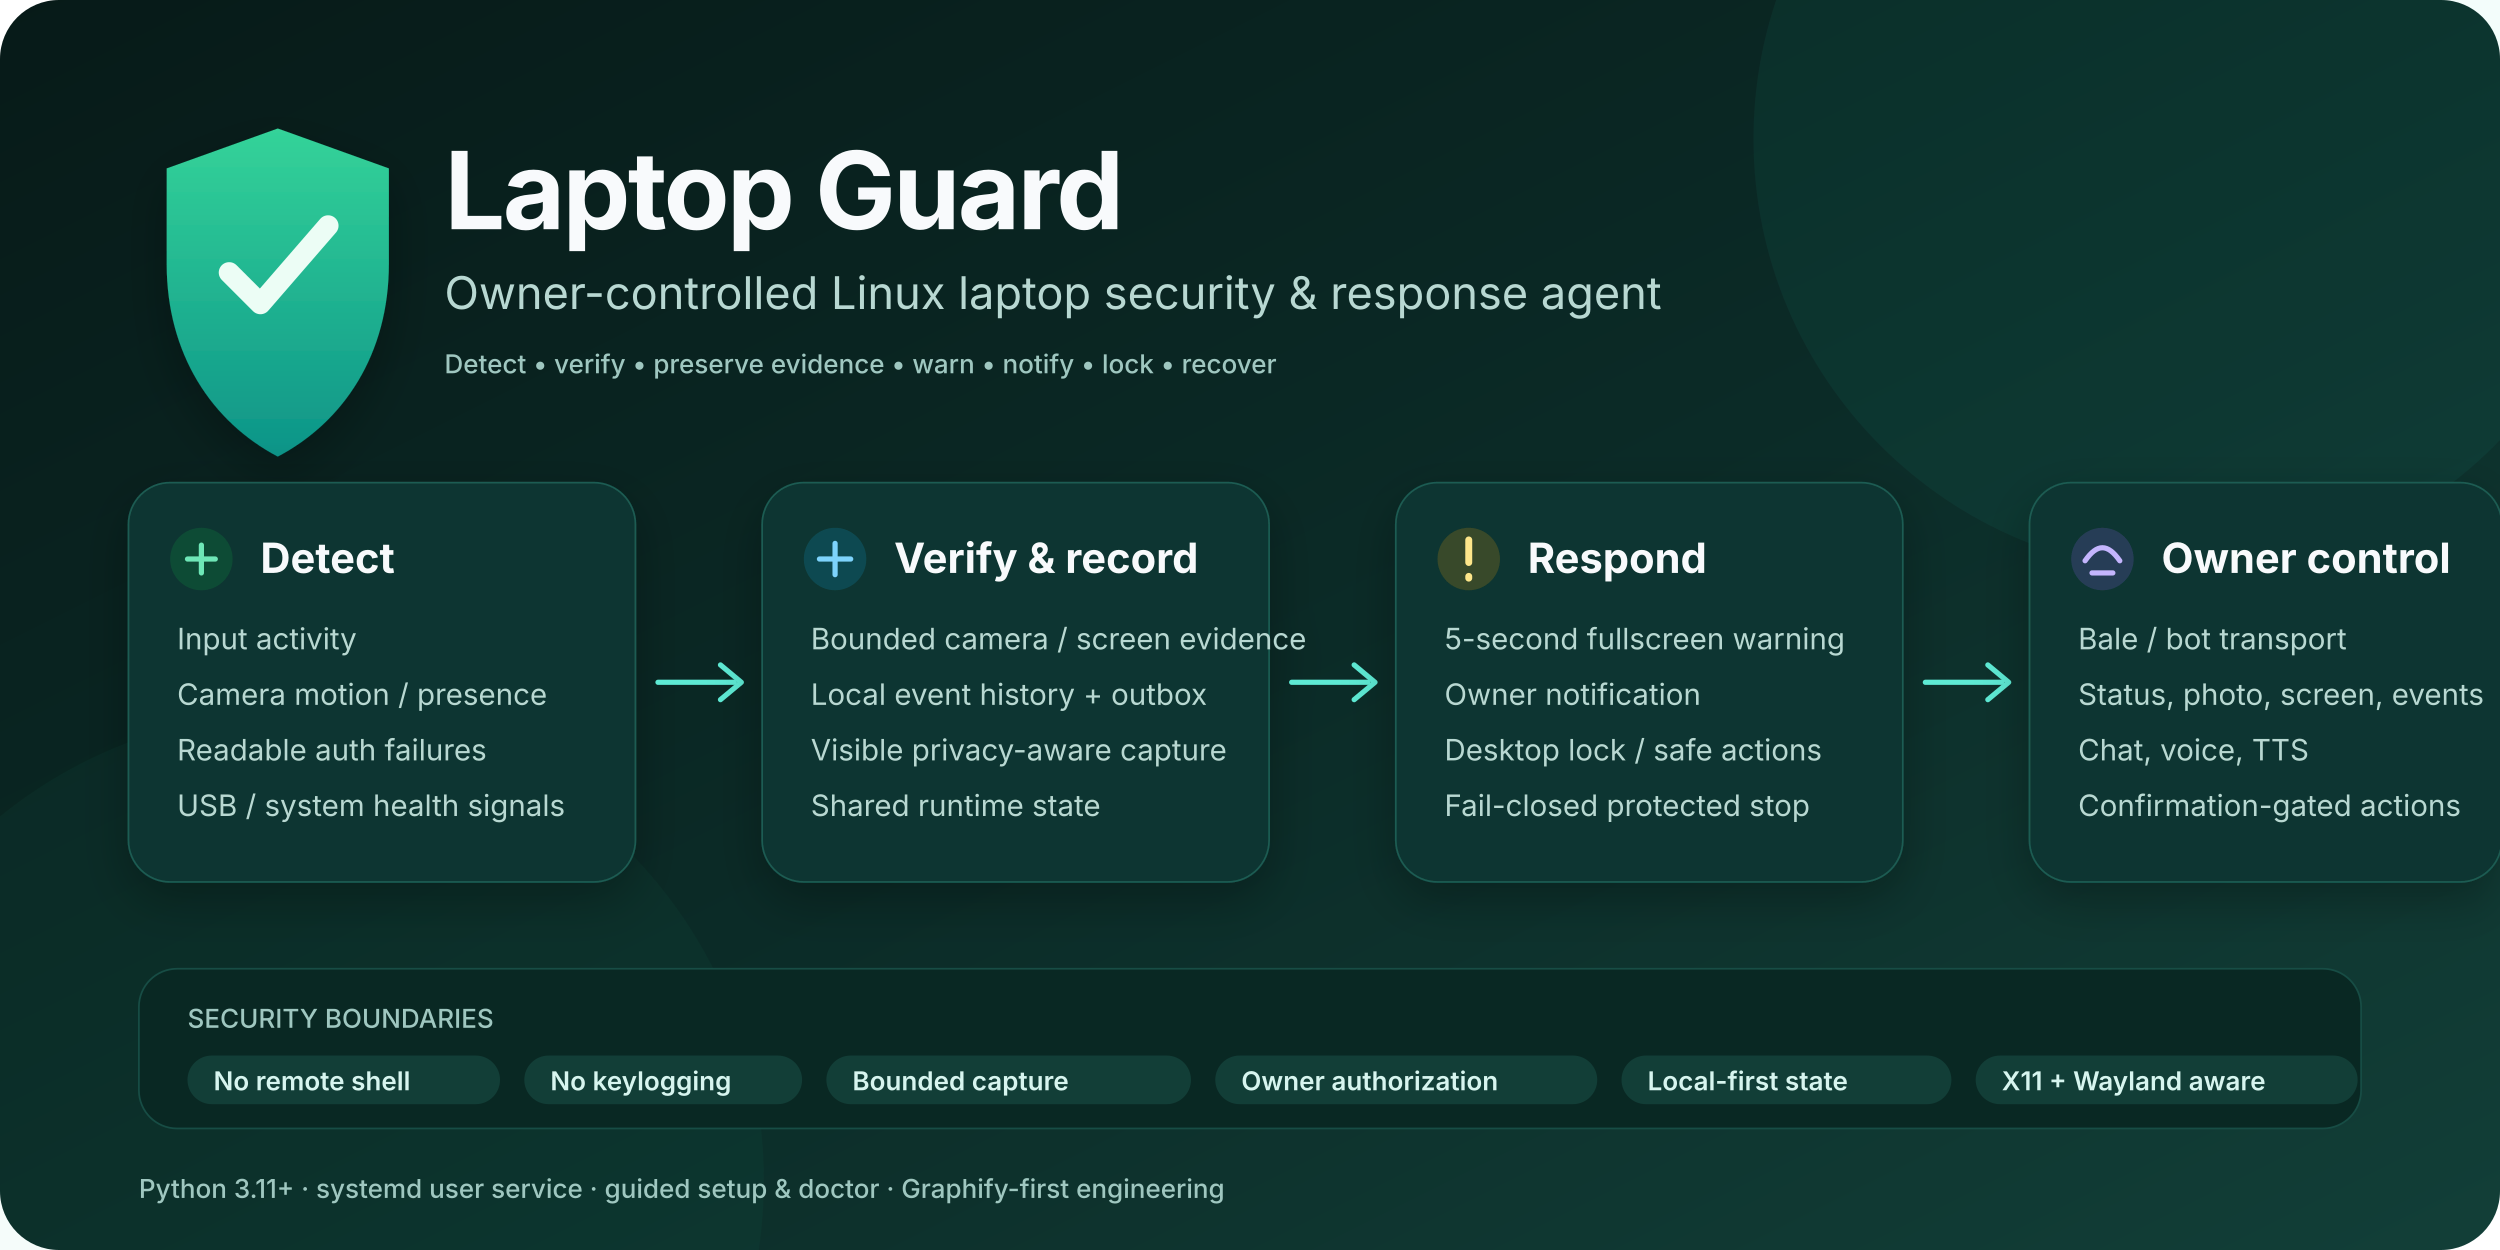
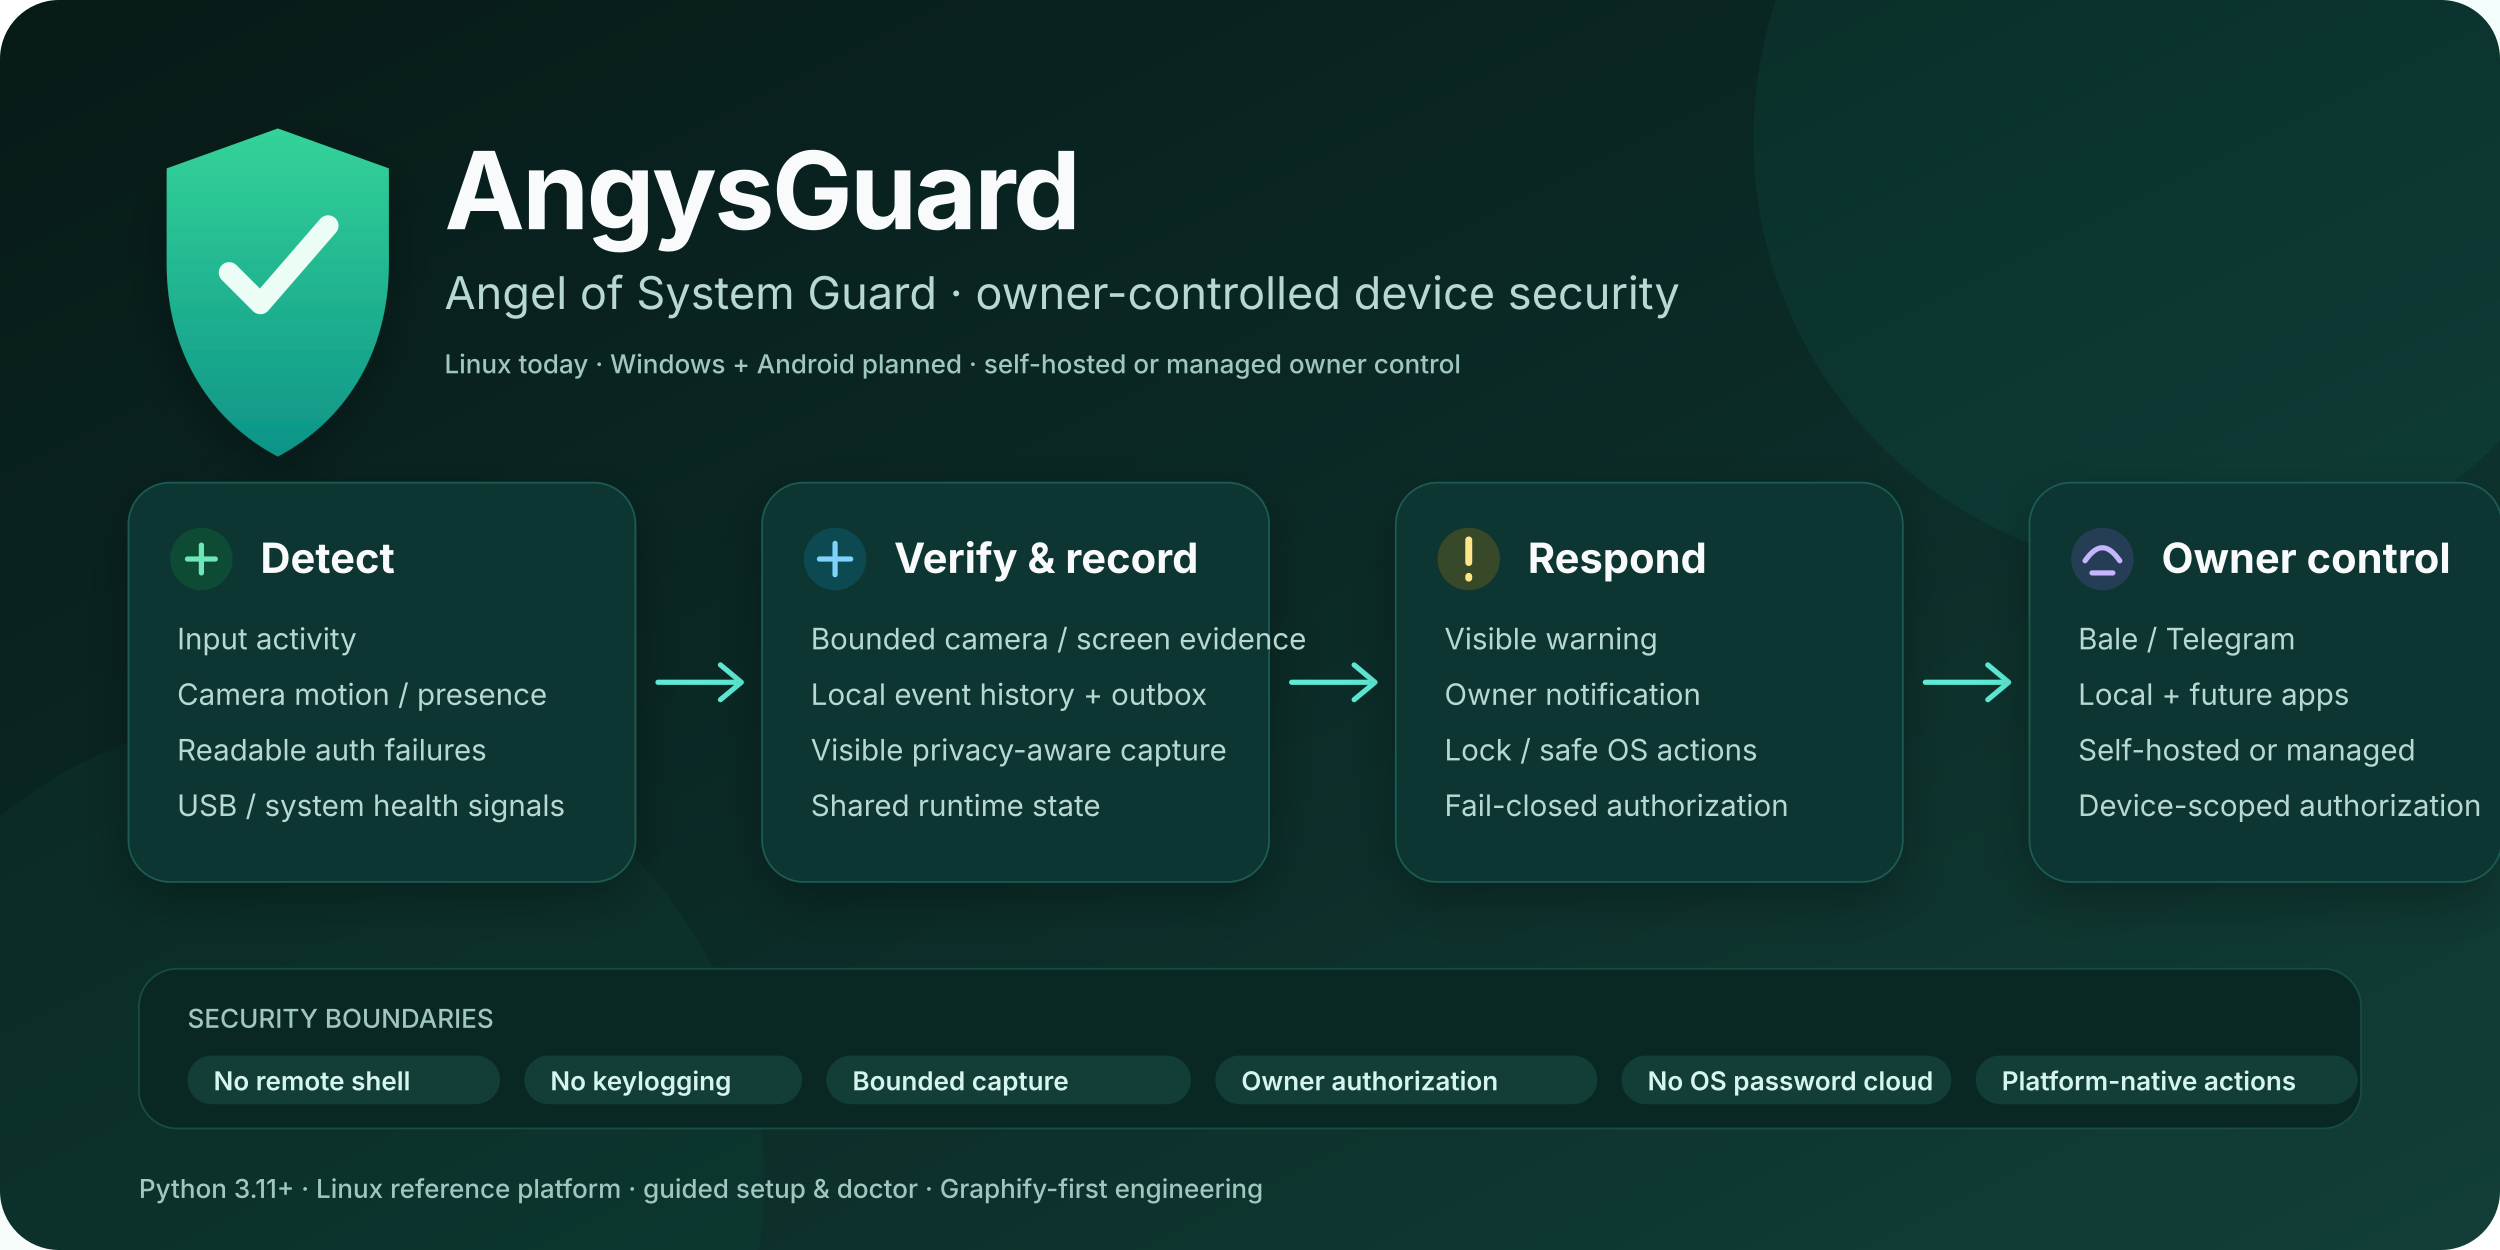
<svg xmlns="http://www.w3.org/2000/svg" width="1440" height="720" viewBox="0 0 1440 720" role="img" aria-labelledby="title desc">
  <defs>
    <linearGradient id="bg" x1="0" y1="0" x2="1" y2="1">
      <stop offset="0" stop-color="#071a18" />
      <stop offset="0.52" stop-color="#0b2b27" />
      <stop offset="1" stop-color="#123f38" />
    </linearGradient>
    <linearGradient id="shield" x1="0" y1="0" x2="0" y2="1">
      <stop offset="0" stop-color="#34d399" />
      <stop offset="1" stop-color="#0d9488" />
    </linearGradient>
    <filter id="shadow" x="-20%" y="-20%" width="140%" height="140%">
      <feDropShadow dx="0" dy="10" stdDeviation="14" flood-color="#000" flood-opacity="0.28" />
    </filter>
    <style>
      .title { font: 700 62px Inter, ui-sans-serif, system-ui, sans-serif; fill: #f8fafc; letter-spacing: -1.5px; }
      .subtitle { font: 400 26px Inter, ui-sans-serif, system-ui, sans-serif; fill: #b8d8d2; }
      .card-title { font: 700 24px Inter, ui-sans-serif, system-ui, sans-serif; fill: #f8fafc; }
      .card-copy { font: 400 17px Inter, ui-sans-serif, system-ui, sans-serif; fill: #b8d8d2; }
      .chip { font: 600 15px Inter, ui-sans-serif, system-ui, sans-serif; fill: #d7f5ef; }
      .small { font: 500 15px Inter, ui-sans-serif, system-ui, sans-serif; fill: #9fc7c0; }
    </style>
  </defs>
  <rect width="1440" height="720" rx="34" fill="url(#bg)" />
  <circle cx="1260" cy="80" r="250" fill="#2dd4bf" opacity="0.055" />
  <circle cx="170" cy="680" r="270" fill="#10b981" opacity="0.045" />
  <g transform="translate(86 70)">
    <g filter="url(#shadow)">
      <path d="M74 4 138 27v55c0 52-26 91-64 111C36 173 10 134 10 82V27L74 4Z" fill="url(#shield)" />
      <path d="m46 87 18 18 39-45" fill="none" stroke="#ecfdf5" stroke-width="12" stroke-linecap="round" stroke-linejoin="round" />
    </g>
-     <text x="170" y="62" class="title">Laptop Guard</text>
-     <text x="170" y="108" class="subtitle">Owner-controlled Linux laptop security &amp; response agent</text>
-     <text x="170" y="145" class="small">Detect • verify • preserve evidence • warn • notify • lock • recover</text>
+     <text x="170" y="62" class="title">AngysGuard</text>
+     <text x="170" y="108" class="subtitle">Angel of System Guard · owner-controlled device security</text>
+     <text x="170" y="145" class="small">Linux today · Windows + Android planned · self-hosted or managed owner control</text>
  </g>
  <g transform="translate(74 278)">
    <g filter="url(#shadow)">
      <rect x="0" y="0" width="292" height="230" rx="24" fill="#0d3530" stroke="#1d5b52" />
      <circle cx="42" cy="44" r="18" fill="#16a34a" opacity="0.2" />
      <path d="M34 44h16M42 36v16" stroke="#6ee7b7" stroke-width="3" stroke-linecap="round" />
      <text x="76" y="52" class="card-title">Detect</text>
      <text x="28" y="96" class="card-copy">Input activity</text>
      <text x="28" y="128" class="card-copy">Camera motion / presence</text>
      <text x="28" y="160" class="card-copy">Readable auth failures</text>
      <text x="28" y="192" class="card-copy">USB / system health signals</text>
    </g>
    <path d="M305 115h44" stroke="#5eead4" stroke-width="3" stroke-linecap="round" />
    <path d="m341 105 12 10-12 10" fill="none" stroke="#5eead4" stroke-width="3" stroke-linecap="round" stroke-linejoin="round" />
    <g transform="translate(365 0)" filter="url(#shadow)">
      <rect x="0" y="0" width="292" height="230" rx="24" fill="#0d3530" stroke="#1d5b52" />
      <circle cx="42" cy="44" r="18" fill="#0ea5e9" opacity="0.18" />
      <path d="M33 44h18M42 35v18" stroke="#7dd3fc" stroke-width="3" stroke-linecap="round" />
      <text x="76" y="52" class="card-title">Verify &amp; record</text>
      <text x="28" y="96" class="card-copy">Bounded camera / screen evidence</text>
      <text x="28" y="128" class="card-copy">Local event history + outbox</text>
      <text x="28" y="160" class="card-copy">Visible privacy-aware capture</text>
      <text x="28" y="192" class="card-copy">Shared runtime state</text>
    </g>
    <path d="M670 115h44" stroke="#5eead4" stroke-width="3" stroke-linecap="round" />
    <path d="m706 105 12 10-12 10" fill="none" stroke="#5eead4" stroke-width="3" stroke-linecap="round" stroke-linejoin="round" />
    <g transform="translate(730 0)" filter="url(#shadow)">
      <rect x="0" y="0" width="292" height="230" rx="24" fill="#0d3530" stroke="#1d5b52" />
      <circle cx="42" cy="44" r="18" fill="#f59e0b" opacity="0.18" />
      <path d="M42 33v13M42 54v1" stroke="#fde68a" stroke-width="4" stroke-linecap="round" />
      <text x="76" y="52" class="card-title">Respond</text>
-       <text x="28" y="96" class="card-copy">5-second fullscreen warning</text>
+       <text x="28" y="96" class="card-copy">Visible warning</text>
      <text x="28" y="128" class="card-copy">Owner notification</text>
-       <text x="28" y="160" class="card-copy">Desktop lock / safe actions</text>
-       <text x="28" y="192" class="card-copy">Fail-closed protected stop</text>
+       <text x="28" y="160" class="card-copy">Lock / safe OS actions</text>
+       <text x="28" y="192" class="card-copy">Fail-closed authorization</text>
    </g>
    <path d="M1035 115h44" stroke="#5eead4" stroke-width="3" stroke-linecap="round" />
    <path d="m1071 105 12 10-12 10" fill="none" stroke="#5eead4" stroke-width="3" stroke-linecap="round" stroke-linejoin="round" />
    <g transform="translate(1095 0)" filter="url(#shadow)">
      <rect x="0" y="0" width="272" height="230" rx="24" fill="#0d3530" stroke="#1d5b52" />
      <circle cx="42" cy="44" r="18" fill="#8b5cf6" opacity="0.2" />
      <path d="M32 45c7-10 13-10 20 0M36 52h12" fill="none" stroke="#c4b5fd" stroke-width="3" stroke-linecap="round" />
      <text x="76" y="52" class="card-title">Owner control</text>
-       <text x="28" y="96" class="card-copy">Bale / bot transport</text>
-       <text x="28" y="128" class="card-copy">Status, photo, screen, events</text>
-       <text x="28" y="160" class="card-copy">Chat, voice, TTS</text>
-       <text x="28" y="192" class="card-copy">Confirmation-gated actions</text>
+       <text x="28" y="96" class="card-copy">Bale / Telegram</text>
+       <text x="28" y="128" class="card-copy">Local + future apps</text>
+       <text x="28" y="160" class="card-copy">Self-hosted or managed</text>
+       <text x="28" y="192" class="card-copy">Device-scoped authorization</text>
    </g>
  </g>
  <g transform="translate(80 558)">
    <rect x="0" y="0" width="1280" height="92" rx="22" fill="#092823" stroke="#174d45" />
    <text x="28" y="34" class="small">SECURITY BOUNDARIES</text>
    <g transform="translate(28 50)">
      <rect width="180" height="28" rx="14" fill="#123e37" />
      <text x="15" y="20" class="chip">No remote shell</text>
      <g transform="translate(194 0)">
        <rect width="160" height="28" rx="14" fill="#123e37" />
        <text x="15" y="20" class="chip">No keylogging</text>
      </g>
      <g transform="translate(368 0)">
        <rect width="210" height="28" rx="14" fill="#123e37" />
        <text x="15" y="20" class="chip">Bounded capture</text>
      </g>
      <g transform="translate(592 0)">
        <rect width="220" height="28" rx="14" fill="#123e37" />
        <text x="15" y="20" class="chip">Owner authorization</text>
      </g>
      <g transform="translate(826 0)">
        <rect width="190" height="28" rx="14" fill="#123e37" />
-         <text x="15" y="20" class="chip">Local-first state</text>
+         <text x="15" y="20" class="chip">No OS password cloud</text>
      </g>
      <g transform="translate(1030 0)">
        <rect width="220" height="28" rx="14" fill="#123e37" />
-         <text x="15" y="20" class="chip">X11 + Wayland aware</text>
+         <text x="15" y="20" class="chip">Platform-native actions</text>
      </g>
    </g>
  </g>
-   <text x="80" y="690" class="small">Python 3.11+ · systemd user service · guided setup &amp; doctor · Graphify-first engineering</text>
+   <text x="80" y="690" class="small">Python 3.11+ · Linux reference platform · guided setup &amp; doctor · Graphify-first engineering</text>
</svg>
